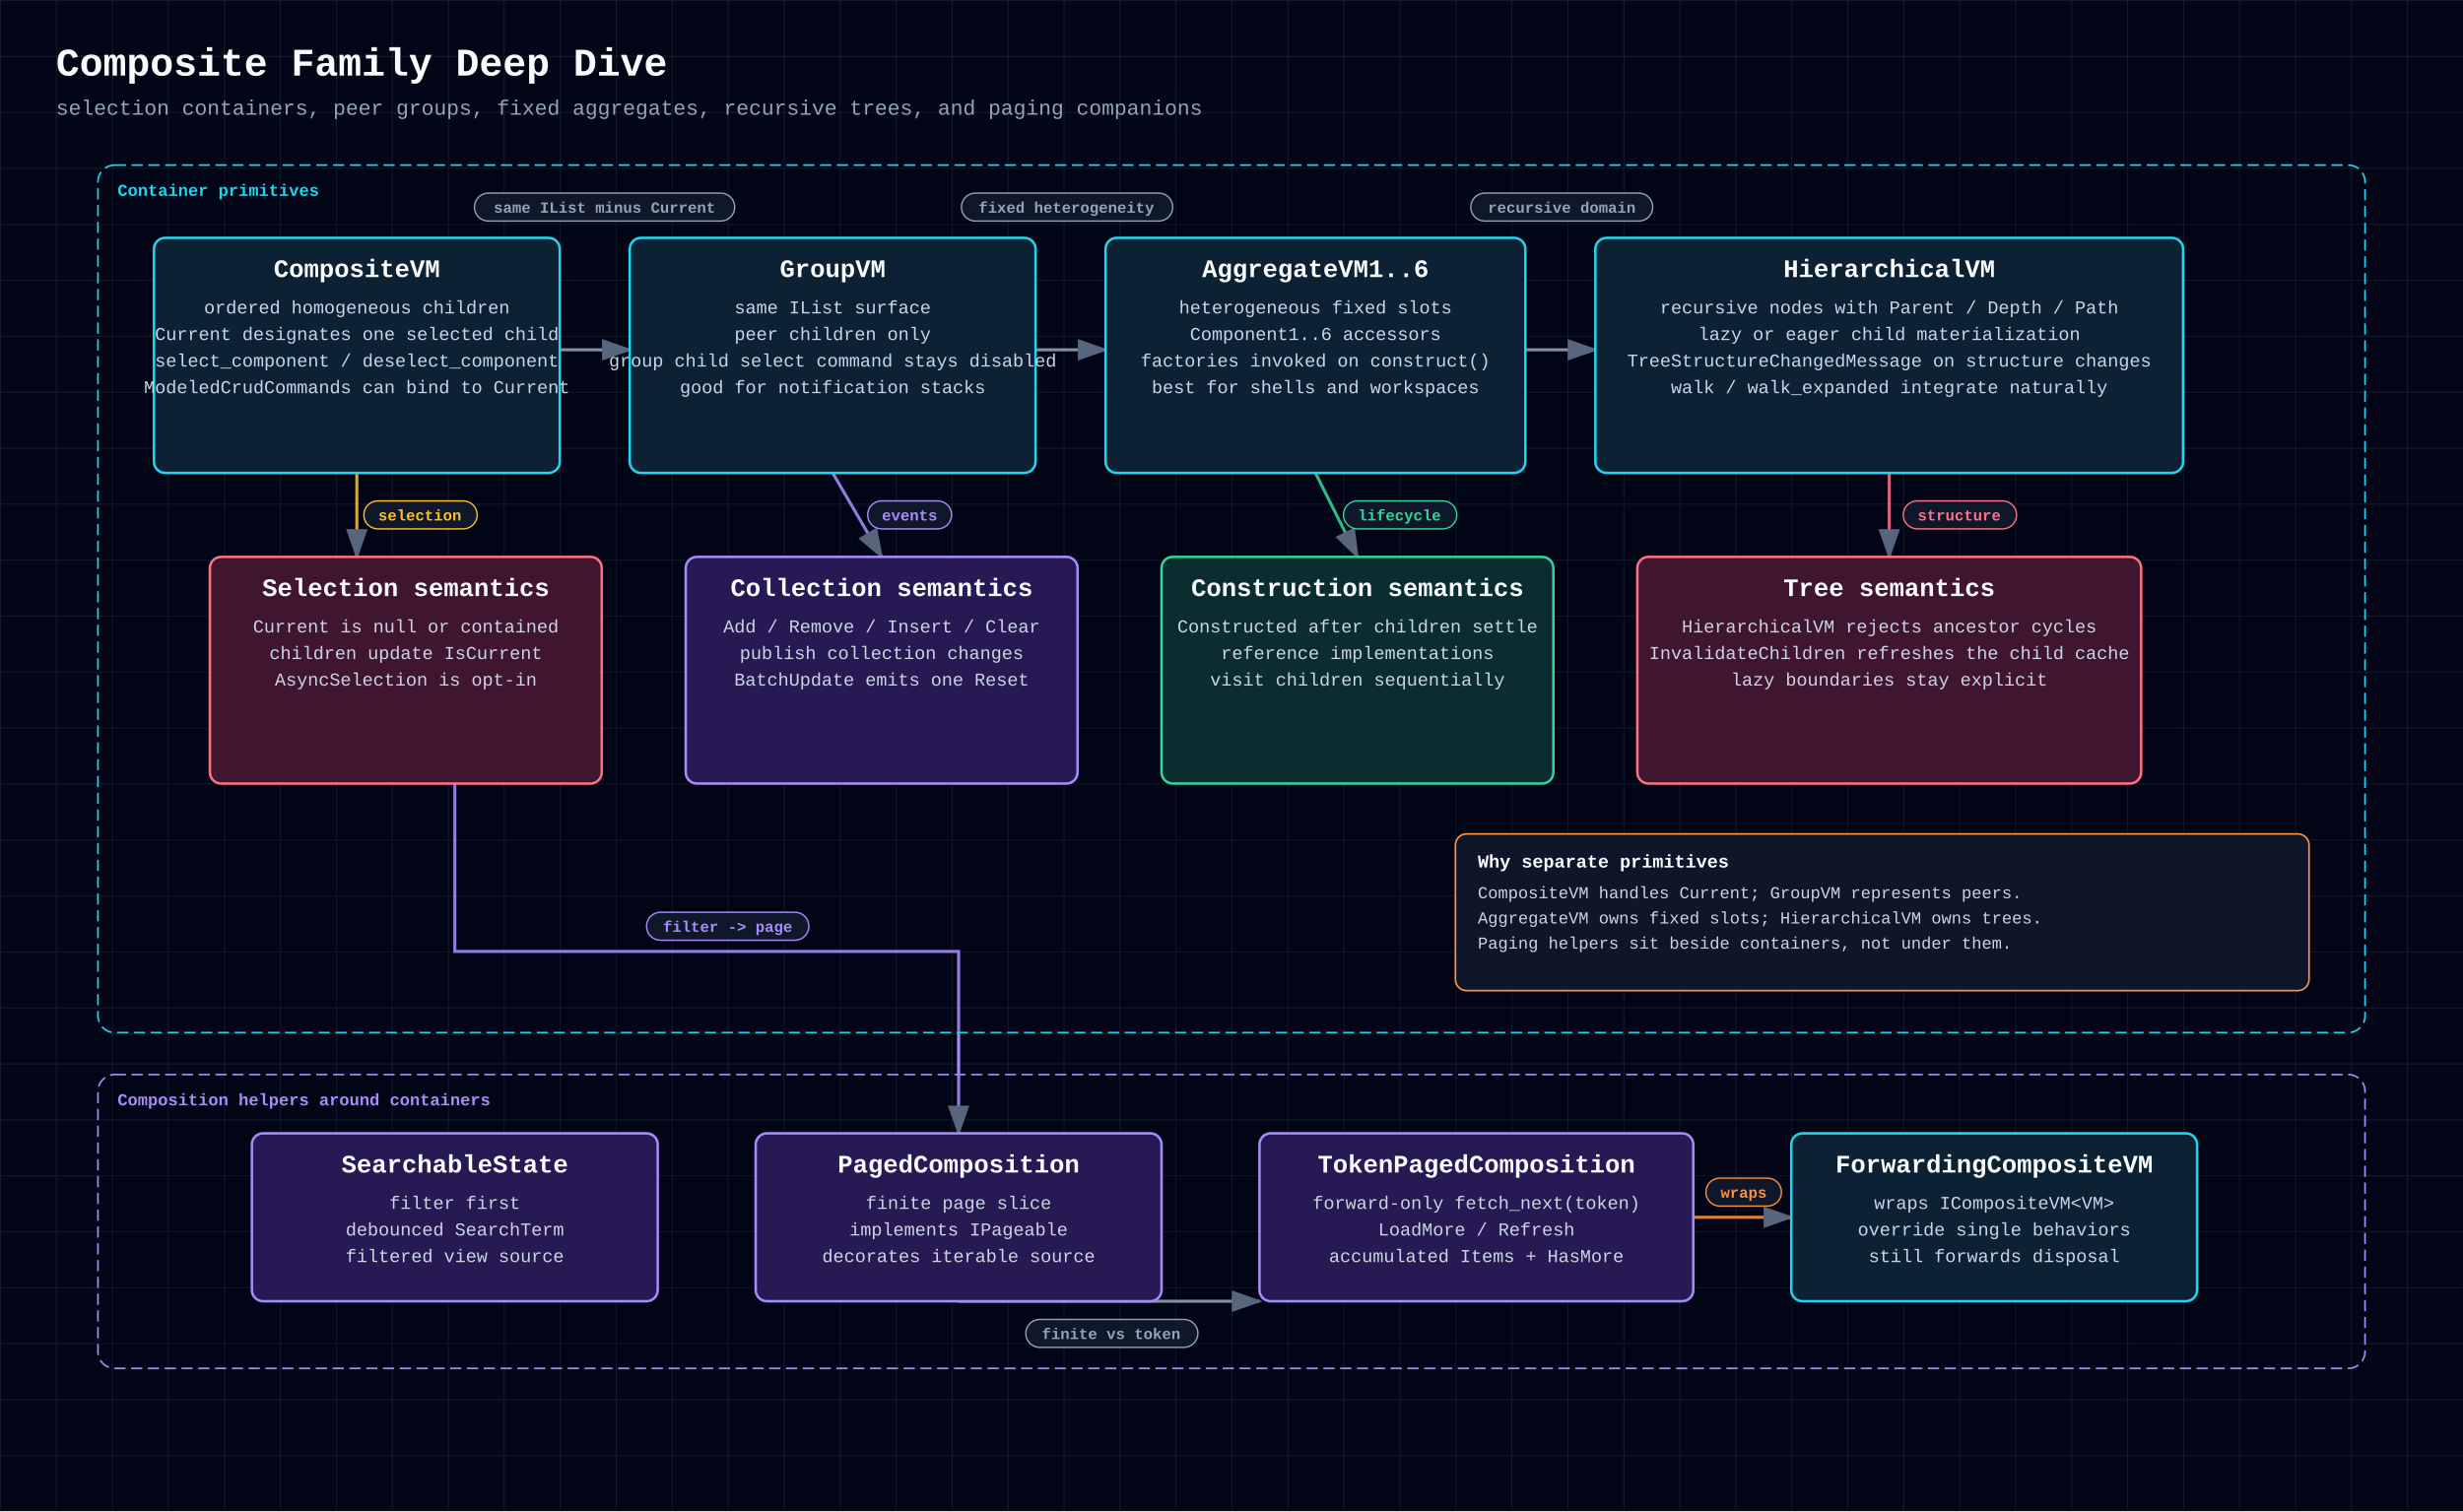
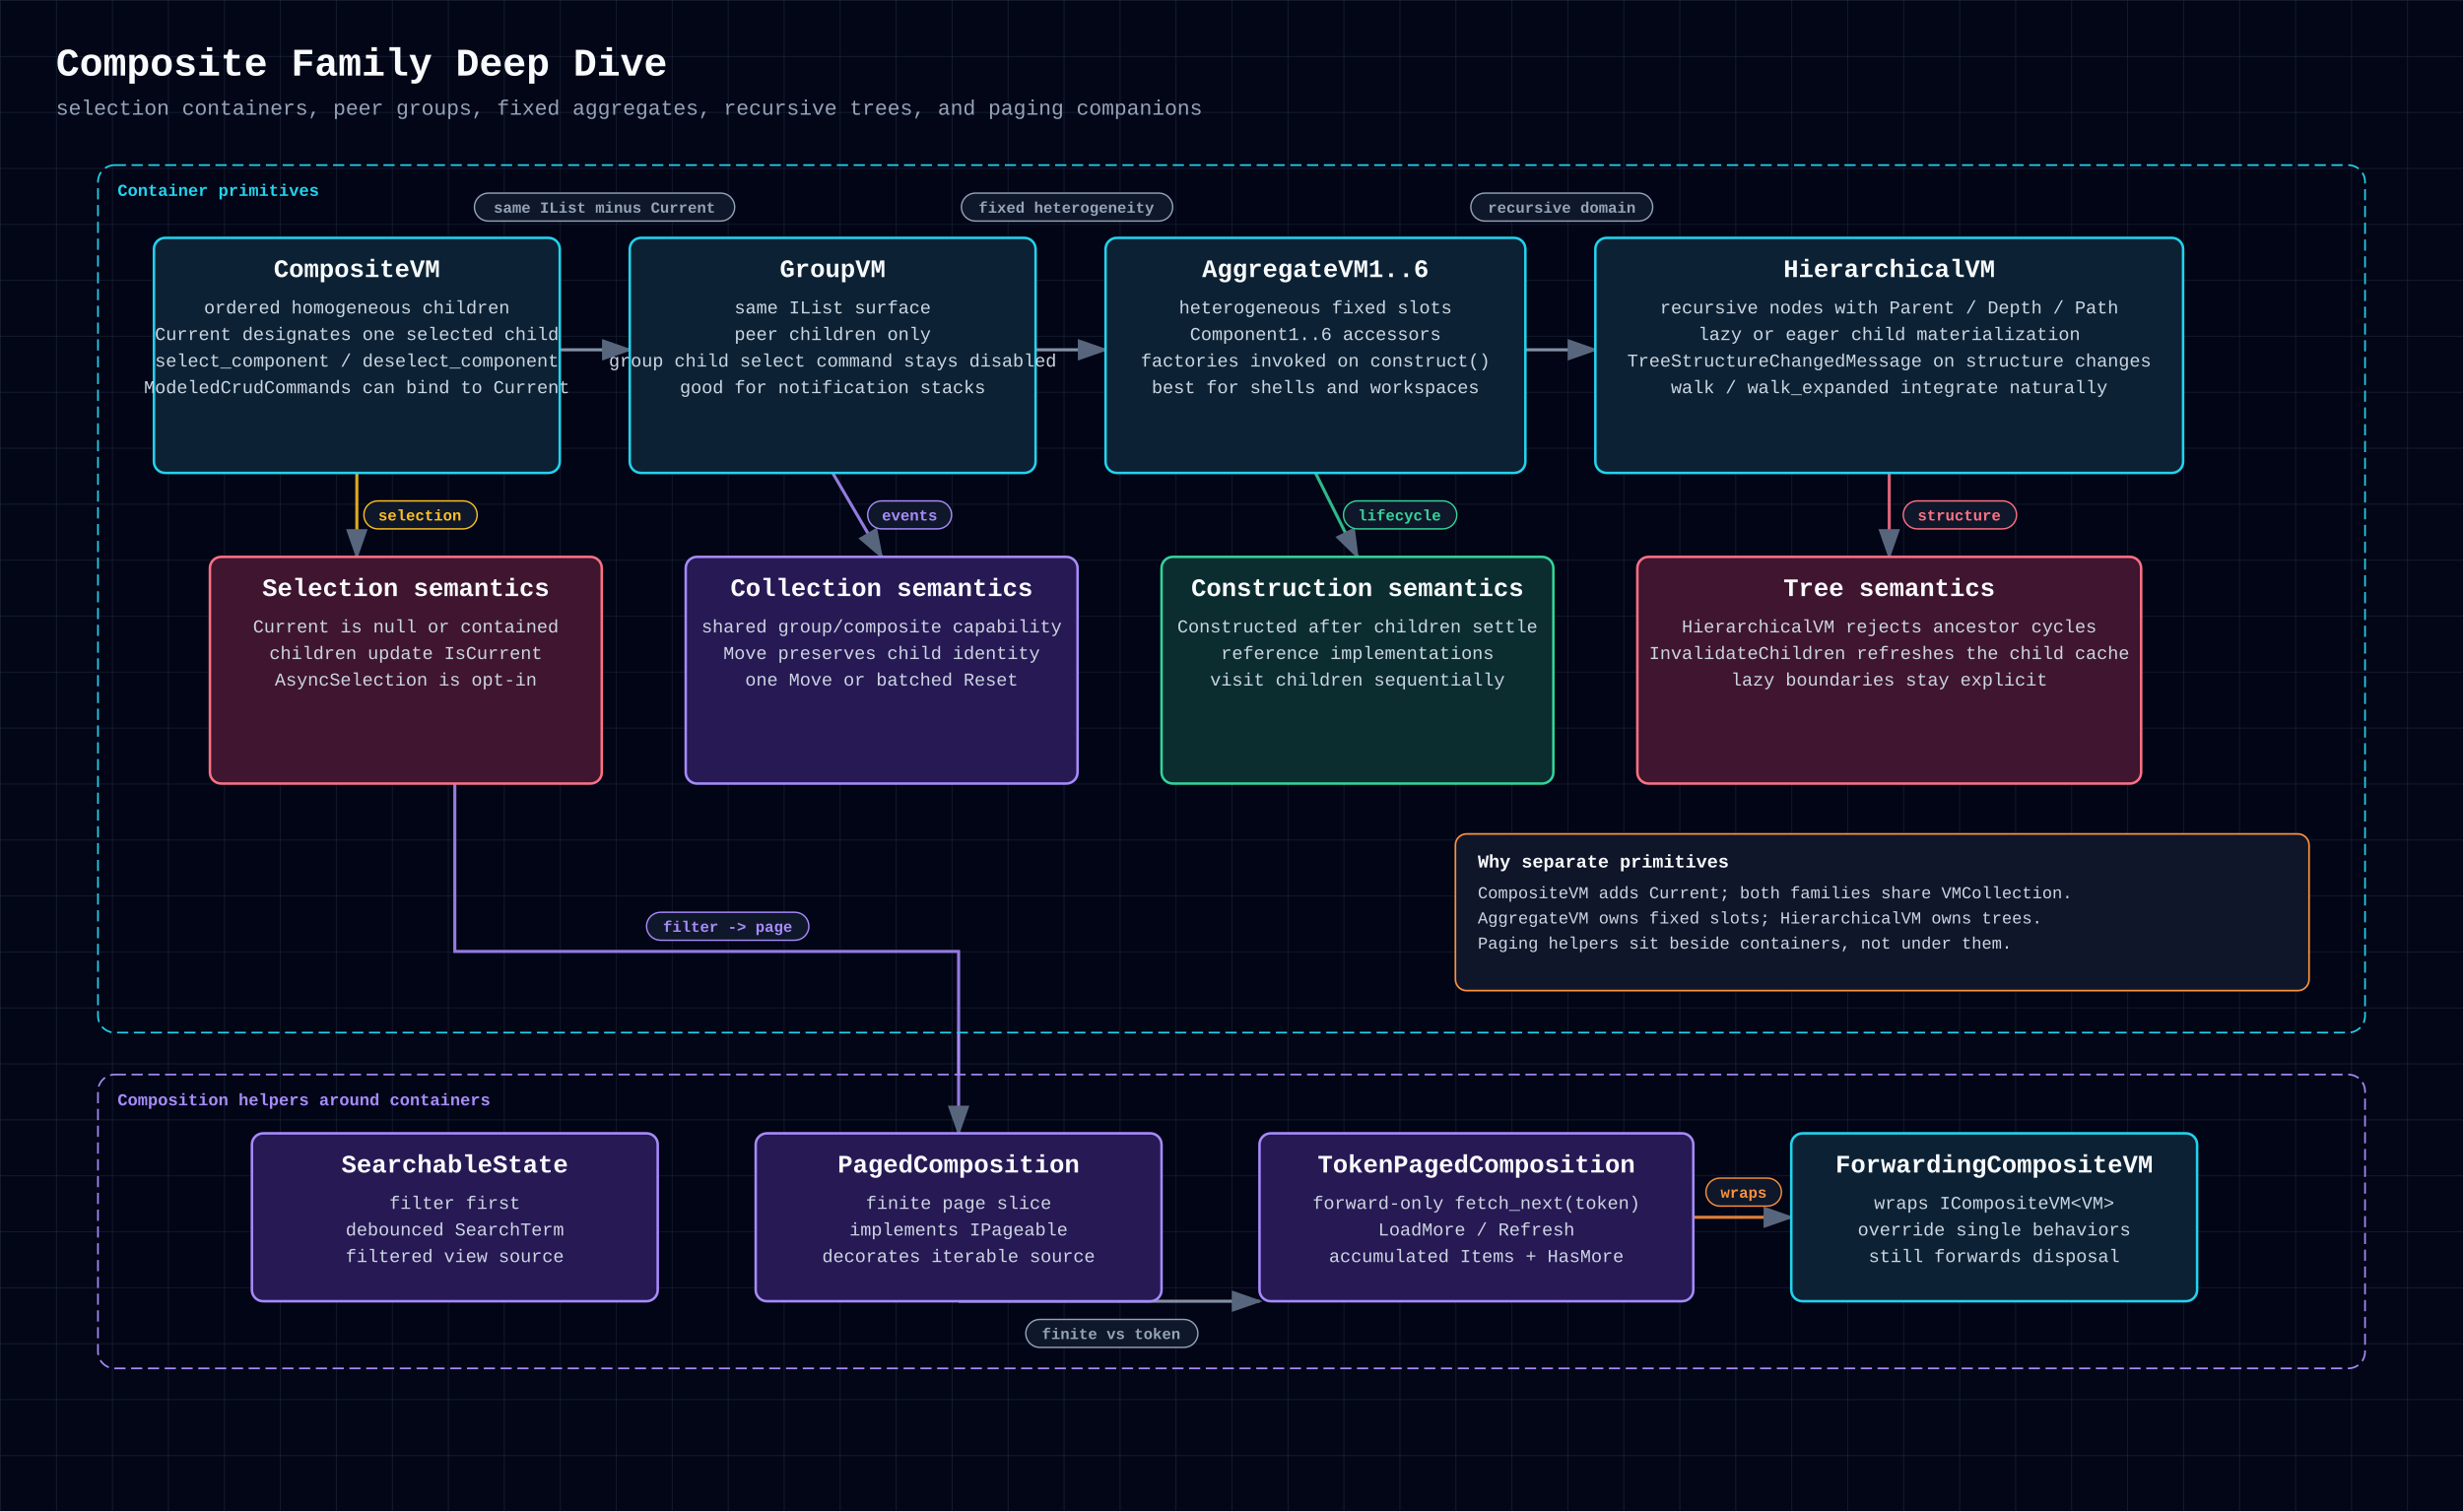
<svg xmlns="http://www.w3.org/2000/svg" width="1760" height="1080" viewBox="0 0 1760 1080" style="font-family: 'JetBrains Mono', ui-monospace, SFMono-Regular, Menlo, Monaco, Consolas, 'Liberation Mono', 'Courier New', monospace;">
  <defs>
    <style>
      text { font-family: 'JetBrains Mono', ui-monospace, SFMono-Regular, Menlo, Monaco, Consolas, 'Liberation Mono', 'Courier New', monospace; }
    </style>
    <pattern id="grid" width="40" height="40" patternUnits="userSpaceOnUse">
      <path d="M 40 0 L 0 0 0 40" fill="none" stroke="#1e293b" stroke-width="0.8" />
    </pattern>
    <marker id="arrowhead" markerWidth="10" markerHeight="7" refX="9" refY="3.5" orient="auto">
      <polygon points="0 0, 10 3.5, 0 7" fill="#64748b" />
    </marker>
  </defs>
  <rect width="100%" height="100%" fill="#020617" />
  <rect width="100%" height="100%" fill="url(#grid)" />
  <text x="40" y="54" fill="#f8fafc" font-size="28" font-weight="700" text-anchor="start">Composite Family Deep Dive</text>
  <text x="40" y="82" fill="#94a3b8" font-size="15" font-weight="400" text-anchor="start">selection containers, peer groups, fixed aggregates, recursive trees, and paging companions</text>
  <polyline points="400,250 450,250" fill="none" stroke="#94a3b8" stroke-width="2.2" marker-end="url(#arrowhead)" />
  <polyline points="740,250 790,250" fill="none" stroke="#94a3b8" stroke-width="2.2" marker-end="url(#arrowhead)" />
  <polyline points="1090,250 1140,250" fill="none" stroke="#94a3b8" stroke-width="2.2" marker-end="url(#arrowhead)" />
  <polyline points="255,338 255,398" fill="none" stroke="#fbbf24" stroke-width="2.2" marker-end="url(#arrowhead)" />
  <polyline points="595,338 630,398" fill="none" stroke="#a78bfa" stroke-width="2.2" marker-end="url(#arrowhead)" />
  <polyline points="940,338 970,398" fill="none" stroke="#34d399" stroke-width="2.2" marker-end="url(#arrowhead)" />
  <polyline points="1350,338 1350,398" fill="none" stroke="#fb7185" stroke-width="2.2" marker-end="url(#arrowhead)" />
  <polyline points="325,560 325,680 685,680 685,810" fill="none" stroke="#a78bfa" stroke-width="2.2" marker-end="url(#arrowhead)" />
  <polyline points="685,930 900,930" fill="none" stroke="#94a3b8" stroke-width="2.2" marker-end="url(#arrowhead)" />
  <polyline points="1210,870 1280,870" fill="none" stroke="#fb923c" stroke-width="2.2" marker-end="url(#arrowhead)" />
  <rect x="70" y="118" width="1620" height="620" rx="12" fill="rgba(2, 6, 23, 0.12)" stroke="#22d3ee" stroke-width="1.2" stroke-dasharray="8 4" />
  <text x="84" y="140" fill="#22d3ee" font-size="12" font-weight="700" text-anchor="start">Container primitives</text>
  <rect x="70" y="768" width="1620" height="210" rx="12" fill="rgba(2, 6, 23, 0.12)" stroke="#a78bfa" stroke-width="1.2" stroke-dasharray="8 4" />
  <text x="84" y="790" fill="#a78bfa" font-size="12" font-weight="700" text-anchor="start">Composition helpers around containers</text>
  <rect x="110" y="170" width="290" height="168" rx="8" fill="#0f172a" />
  <rect x="110" y="170" width="290" height="168" rx="8" fill="rgba(8, 51, 68, 0.4)" stroke="#22d3ee" stroke-width="1.8" />
  <text x="255" y="198" fill="#f8fafc" font-size="18" font-weight="700" text-anchor="middle">CompositeVM</text>
  <text x="255" y="224" fill="#cbd5e1" font-size="13" font-weight="400" text-anchor="middle">ordered homogeneous children</text>
  <text x="255" y="243" fill="#cbd5e1" font-size="13" font-weight="400" text-anchor="middle">Current designates one selected child</text>
  <text x="255" y="262" fill="#cbd5e1" font-size="13" font-weight="400" text-anchor="middle">select_component / deselect_component</text>
  <text x="255" y="281" fill="#cbd5e1" font-size="13" font-weight="400" text-anchor="middle">ModeledCrudCommands can bind to Current</text>
  <rect x="450" y="170" width="290" height="168" rx="8" fill="#0f172a" />
  <rect x="450" y="170" width="290" height="168" rx="8" fill="rgba(8, 51, 68, 0.4)" stroke="#22d3ee" stroke-width="1.8" />
  <text x="595" y="198" fill="#f8fafc" font-size="18" font-weight="700" text-anchor="middle">GroupVM</text>
  <text x="595" y="224" fill="#cbd5e1" font-size="13" font-weight="400" text-anchor="middle">same IList surface</text>
  <text x="595" y="243" fill="#cbd5e1" font-size="13" font-weight="400" text-anchor="middle">peer children only</text>
  <text x="595" y="262" fill="#cbd5e1" font-size="13" font-weight="400" text-anchor="middle">group child select command stays disabled</text>
  <text x="595" y="281" fill="#cbd5e1" font-size="13" font-weight="400" text-anchor="middle">good for notification stacks</text>
  <rect x="790" y="170" width="300" height="168" rx="8" fill="#0f172a" />
  <rect x="790" y="170" width="300" height="168" rx="8" fill="rgba(8, 51, 68, 0.4)" stroke="#22d3ee" stroke-width="1.8" />
  <text x="940" y="198" fill="#f8fafc" font-size="18" font-weight="700" text-anchor="middle">AggregateVM1..6</text>
  <text x="940" y="224" fill="#cbd5e1" font-size="13" font-weight="400" text-anchor="middle">heterogeneous fixed slots</text>
  <text x="940" y="243" fill="#cbd5e1" font-size="13" font-weight="400" text-anchor="middle">Component1..6 accessors</text>
  <text x="940" y="262" fill="#cbd5e1" font-size="13" font-weight="400" text-anchor="middle">factories invoked on construct()</text>
  <text x="940" y="281" fill="#cbd5e1" font-size="13" font-weight="400" text-anchor="middle">best for shells and workspaces</text>
  <rect x="1140" y="170" width="420" height="168" rx="8" fill="#0f172a" />
  <rect x="1140" y="170" width="420" height="168" rx="8" fill="rgba(8, 51, 68, 0.4)" stroke="#22d3ee" stroke-width="1.8" />
  <text x="1350" y="198" fill="#f8fafc" font-size="18" font-weight="700" text-anchor="middle">HierarchicalVM</text>
  <text x="1350" y="224" fill="#cbd5e1" font-size="13" font-weight="400" text-anchor="middle">recursive nodes with Parent / Depth / Path</text>
  <text x="1350" y="243" fill="#cbd5e1" font-size="13" font-weight="400" text-anchor="middle">lazy or eager child materialization</text>
  <text x="1350" y="262" fill="#cbd5e1" font-size="13" font-weight="400" text-anchor="middle">TreeStructureChangedMessage on structure changes</text>
  <text x="1350" y="281" fill="#cbd5e1" font-size="13" font-weight="400" text-anchor="middle">walk / walk_expanded integrate naturally</text>
  <rect x="150" y="398" width="280" height="162" rx="8" fill="#0f172a" />
  <rect x="150" y="398" width="280" height="162" rx="8" fill="rgba(136, 19, 55, 0.4)" stroke="#fb7185" stroke-width="1.8" />
  <text x="290" y="426" fill="#f8fafc" font-size="18" font-weight="700" text-anchor="middle">Selection semantics</text>
  <text x="290" y="452" fill="#cbd5e1" font-size="13" font-weight="400" text-anchor="middle">Current is null or contained</text>
  <text x="290" y="471" fill="#cbd5e1" font-size="13" font-weight="400" text-anchor="middle">children update IsCurrent</text>
  <text x="290" y="490" fill="#cbd5e1" font-size="13" font-weight="400" text-anchor="middle">AsyncSelection is opt-in</text>
  <rect x="490" y="398" width="280" height="162" rx="8" fill="#0f172a" />
  <rect x="490" y="398" width="280" height="162" rx="8" fill="rgba(76, 29, 149, 0.4)" stroke="#a78bfa" stroke-width="1.8" />
  <text x="630" y="426" fill="#f8fafc" font-size="18" font-weight="700" text-anchor="middle">Collection semantics</text>
-   <text x="630" y="452" fill="#cbd5e1" font-size="13" font-weight="400" text-anchor="middle">Add / Remove / Insert / Clear</text>
-   <text x="630" y="471" fill="#cbd5e1" font-size="13" font-weight="400" text-anchor="middle">publish collection changes</text>
-   <text x="630" y="490" fill="#cbd5e1" font-size="13" font-weight="400" text-anchor="middle">BatchUpdate emits one Reset</text>
+   <text x="630" y="452" fill="#cbd5e1" font-size="13" font-weight="400" text-anchor="middle">shared group/composite capability</text>
+   <text x="630" y="471" fill="#cbd5e1" font-size="13" font-weight="400" text-anchor="middle">Move preserves child identity</text>
+   <text x="630" y="490" fill="#cbd5e1" font-size="13" font-weight="400" text-anchor="middle">one Move or batched Reset</text>
  <rect x="830" y="398" width="280" height="162" rx="8" fill="#0f172a" />
  <rect x="830" y="398" width="280" height="162" rx="8" fill="rgba(6, 78, 59, 0.4)" stroke="#34d399" stroke-width="1.8" />
  <text x="970" y="426" fill="#f8fafc" font-size="18" font-weight="700" text-anchor="middle">Construction semantics</text>
  <text x="970" y="452" fill="#cbd5e1" font-size="13" font-weight="400" text-anchor="middle">Constructed after children settle</text>
  <text x="970" y="471" fill="#cbd5e1" font-size="13" font-weight="400" text-anchor="middle">reference implementations</text>
  <text x="970" y="490" fill="#cbd5e1" font-size="13" font-weight="400" text-anchor="middle">visit children sequentially</text>
  <rect x="1170" y="398" width="360" height="162" rx="8" fill="#0f172a" />
  <rect x="1170" y="398" width="360" height="162" rx="8" fill="rgba(136, 19, 55, 0.4)" stroke="#fb7185" stroke-width="1.8" />
  <text x="1350" y="426" fill="#f8fafc" font-size="18" font-weight="700" text-anchor="middle">Tree semantics</text>
  <text x="1350" y="452" fill="#cbd5e1" font-size="13" font-weight="400" text-anchor="middle">HierarchicalVM rejects ancestor cycles</text>
  <text x="1350" y="471" fill="#cbd5e1" font-size="13" font-weight="400" text-anchor="middle">InvalidateChildren refreshes the child cache</text>
  <text x="1350" y="490" fill="#cbd5e1" font-size="13" font-weight="400" text-anchor="middle">lazy boundaries stay explicit</text>
  <rect x="180" y="810" width="290" height="120" rx="8" fill="#0f172a" />
  <rect x="180" y="810" width="290" height="120" rx="8" fill="rgba(76, 29, 149, 0.4)" stroke="#a78bfa" stroke-width="1.8" />
  <text x="325" y="838" fill="#f8fafc" font-size="18" font-weight="700" text-anchor="middle">SearchableState</text>
  <text x="325" y="864" fill="#cbd5e1" font-size="13" font-weight="400" text-anchor="middle">filter first</text>
  <text x="325" y="883" fill="#cbd5e1" font-size="13" font-weight="400" text-anchor="middle">debounced SearchTerm</text>
  <text x="325" y="902" fill="#cbd5e1" font-size="13" font-weight="400" text-anchor="middle">filtered view source</text>
  <rect x="540" y="810" width="290" height="120" rx="8" fill="#0f172a" />
  <rect x="540" y="810" width="290" height="120" rx="8" fill="rgba(76, 29, 149, 0.4)" stroke="#a78bfa" stroke-width="1.8" />
  <text x="685" y="838" fill="#f8fafc" font-size="18" font-weight="700" text-anchor="middle">PagedComposition</text>
  <text x="685" y="864" fill="#cbd5e1" font-size="13" font-weight="400" text-anchor="middle">finite page slice</text>
  <text x="685" y="883" fill="#cbd5e1" font-size="13" font-weight="400" text-anchor="middle">implements IPageable</text>
  <text x="685" y="902" fill="#cbd5e1" font-size="13" font-weight="400" text-anchor="middle">decorates iterable source</text>
  <rect x="900" y="810" width="310" height="120" rx="8" fill="#0f172a" />
  <rect x="900" y="810" width="310" height="120" rx="8" fill="rgba(76, 29, 149, 0.4)" stroke="#a78bfa" stroke-width="1.8" />
  <text x="1055" y="838" fill="#f8fafc" font-size="18" font-weight="700" text-anchor="middle">TokenPagedComposition</text>
  <text x="1055" y="864" fill="#cbd5e1" font-size="13" font-weight="400" text-anchor="middle">forward-only fetch_next(token)</text>
  <text x="1055" y="883" fill="#cbd5e1" font-size="13" font-weight="400" text-anchor="middle">LoadMore / Refresh</text>
  <text x="1055" y="902" fill="#cbd5e1" font-size="13" font-weight="400" text-anchor="middle">accumulated Items + HasMore</text>
  <rect x="1280" y="810" width="290" height="120" rx="8" fill="#0f172a" />
  <rect x="1280" y="810" width="290" height="120" rx="8" fill="rgba(8, 51, 68, 0.4)" stroke="#22d3ee" stroke-width="1.8" />
  <text x="1425" y="838" fill="#f8fafc" font-size="18" font-weight="700" text-anchor="middle">ForwardingCompositeVM</text>
  <text x="1425" y="864" fill="#cbd5e1" font-size="13" font-weight="400" text-anchor="middle">wraps ICompositeVM&lt;VM&gt;</text>
  <text x="1425" y="883" fill="#cbd5e1" font-size="13" font-weight="400" text-anchor="middle">override single behaviors</text>
  <text x="1425" y="902" fill="#cbd5e1" font-size="13" font-weight="400" text-anchor="middle">still forwards disposal</text>
  <rect x="1040" y="596" width="610" height="112" rx="8" fill="#0f172a" />
  <rect x="1040" y="596" width="610" height="112" rx="8" fill="rgba(15, 23, 42, 0.94)" stroke="#fb923c" stroke-width="1.2" />
  <text x="1056" y="620" fill="#f8fafc" font-size="13" font-weight="700" text-anchor="start">Why separate primitives</text>
-   <text x="1056" y="642" fill="#cbd5e1" font-size="12" font-weight="400" text-anchor="start">CompositeVM handles Current; GroupVM represents peers.</text>
+   <text x="1056" y="642" fill="#cbd5e1" font-size="12" font-weight="400" text-anchor="start">CompositeVM adds Current; both families share VMCollection.</text>
  <text x="1056" y="660" fill="#cbd5e1" font-size="12" font-weight="400" text-anchor="start">AggregateVM owns fixed slots; HierarchicalVM owns trees.</text>
  <text x="1056" y="678" fill="#cbd5e1" font-size="12" font-weight="400" text-anchor="start">Paging helpers sit beside containers, not under them.</text>
  <rect x="339" y="138" width="186" height="20" rx="10" fill="#0f172a" stroke="#94a3b8" stroke-width="1" />
  <text x="432" y="152" fill="#94a3b8" font-size="11" font-weight="700" text-anchor="middle">same IList minus Current</text>
  <rect x="687" y="138" width="151" height="20" rx="10" fill="#0f172a" stroke="#94a3b8" stroke-width="1" />
  <text x="762" y="152" fill="#94a3b8" font-size="11" font-weight="700" text-anchor="middle">fixed heterogeneity</text>
  <rect x="1051" y="138" width="130" height="20" rx="10" fill="#0f172a" stroke="#94a3b8" stroke-width="1" />
  <text x="1116" y="152" fill="#94a3b8" font-size="11" font-weight="700" text-anchor="middle">recursive domain</text>
  <rect x="260" y="358" width="81" height="20" rx="10" fill="#0f172a" stroke="#fbbf24" stroke-width="1" />
  <text x="300" y="372" fill="#fbbf24" font-size="11" font-weight="700" text-anchor="middle">selection</text>
  <rect x="620" y="358" width="60" height="20" rx="10" fill="#0f172a" stroke="#a78bfa" stroke-width="1" />
  <text x="650" y="372" fill="#a78bfa" font-size="11" font-weight="700" text-anchor="middle">events</text>
  <rect x="960" y="358" width="81" height="20" rx="10" fill="#0f172a" stroke="#34d399" stroke-width="1" />
  <text x="1000" y="372" fill="#34d399" font-size="11" font-weight="700" text-anchor="middle">lifecycle</text>
  <rect x="1360" y="358" width="81" height="20" rx="10" fill="#0f172a" stroke="#fb7185" stroke-width="1" />
  <text x="1400" y="372" fill="#fb7185" font-size="11" font-weight="700" text-anchor="middle">structure</text>
  <rect x="462" y="652" width="116" height="20" rx="10" fill="#0f172a" stroke="#a78bfa" stroke-width="1" />
  <text x="520" y="666" fill="#a78bfa" font-size="11" font-weight="700" text-anchor="middle">filter -&gt; page</text>
  <rect x="733" y="943" width="123" height="20" rx="10" fill="#0f172a" stroke="#94a3b8" stroke-width="1" />
  <text x="794" y="957" fill="#94a3b8" font-size="11" font-weight="700" text-anchor="middle">finite vs token</text>
  <rect x="1219" y="842" width="54" height="20" rx="10" fill="#0f172a" stroke="#fb923c" stroke-width="1" />
  <text x="1246" y="856" fill="#fb923c" font-size="11" font-weight="700" text-anchor="middle">wraps</text>
</svg>
